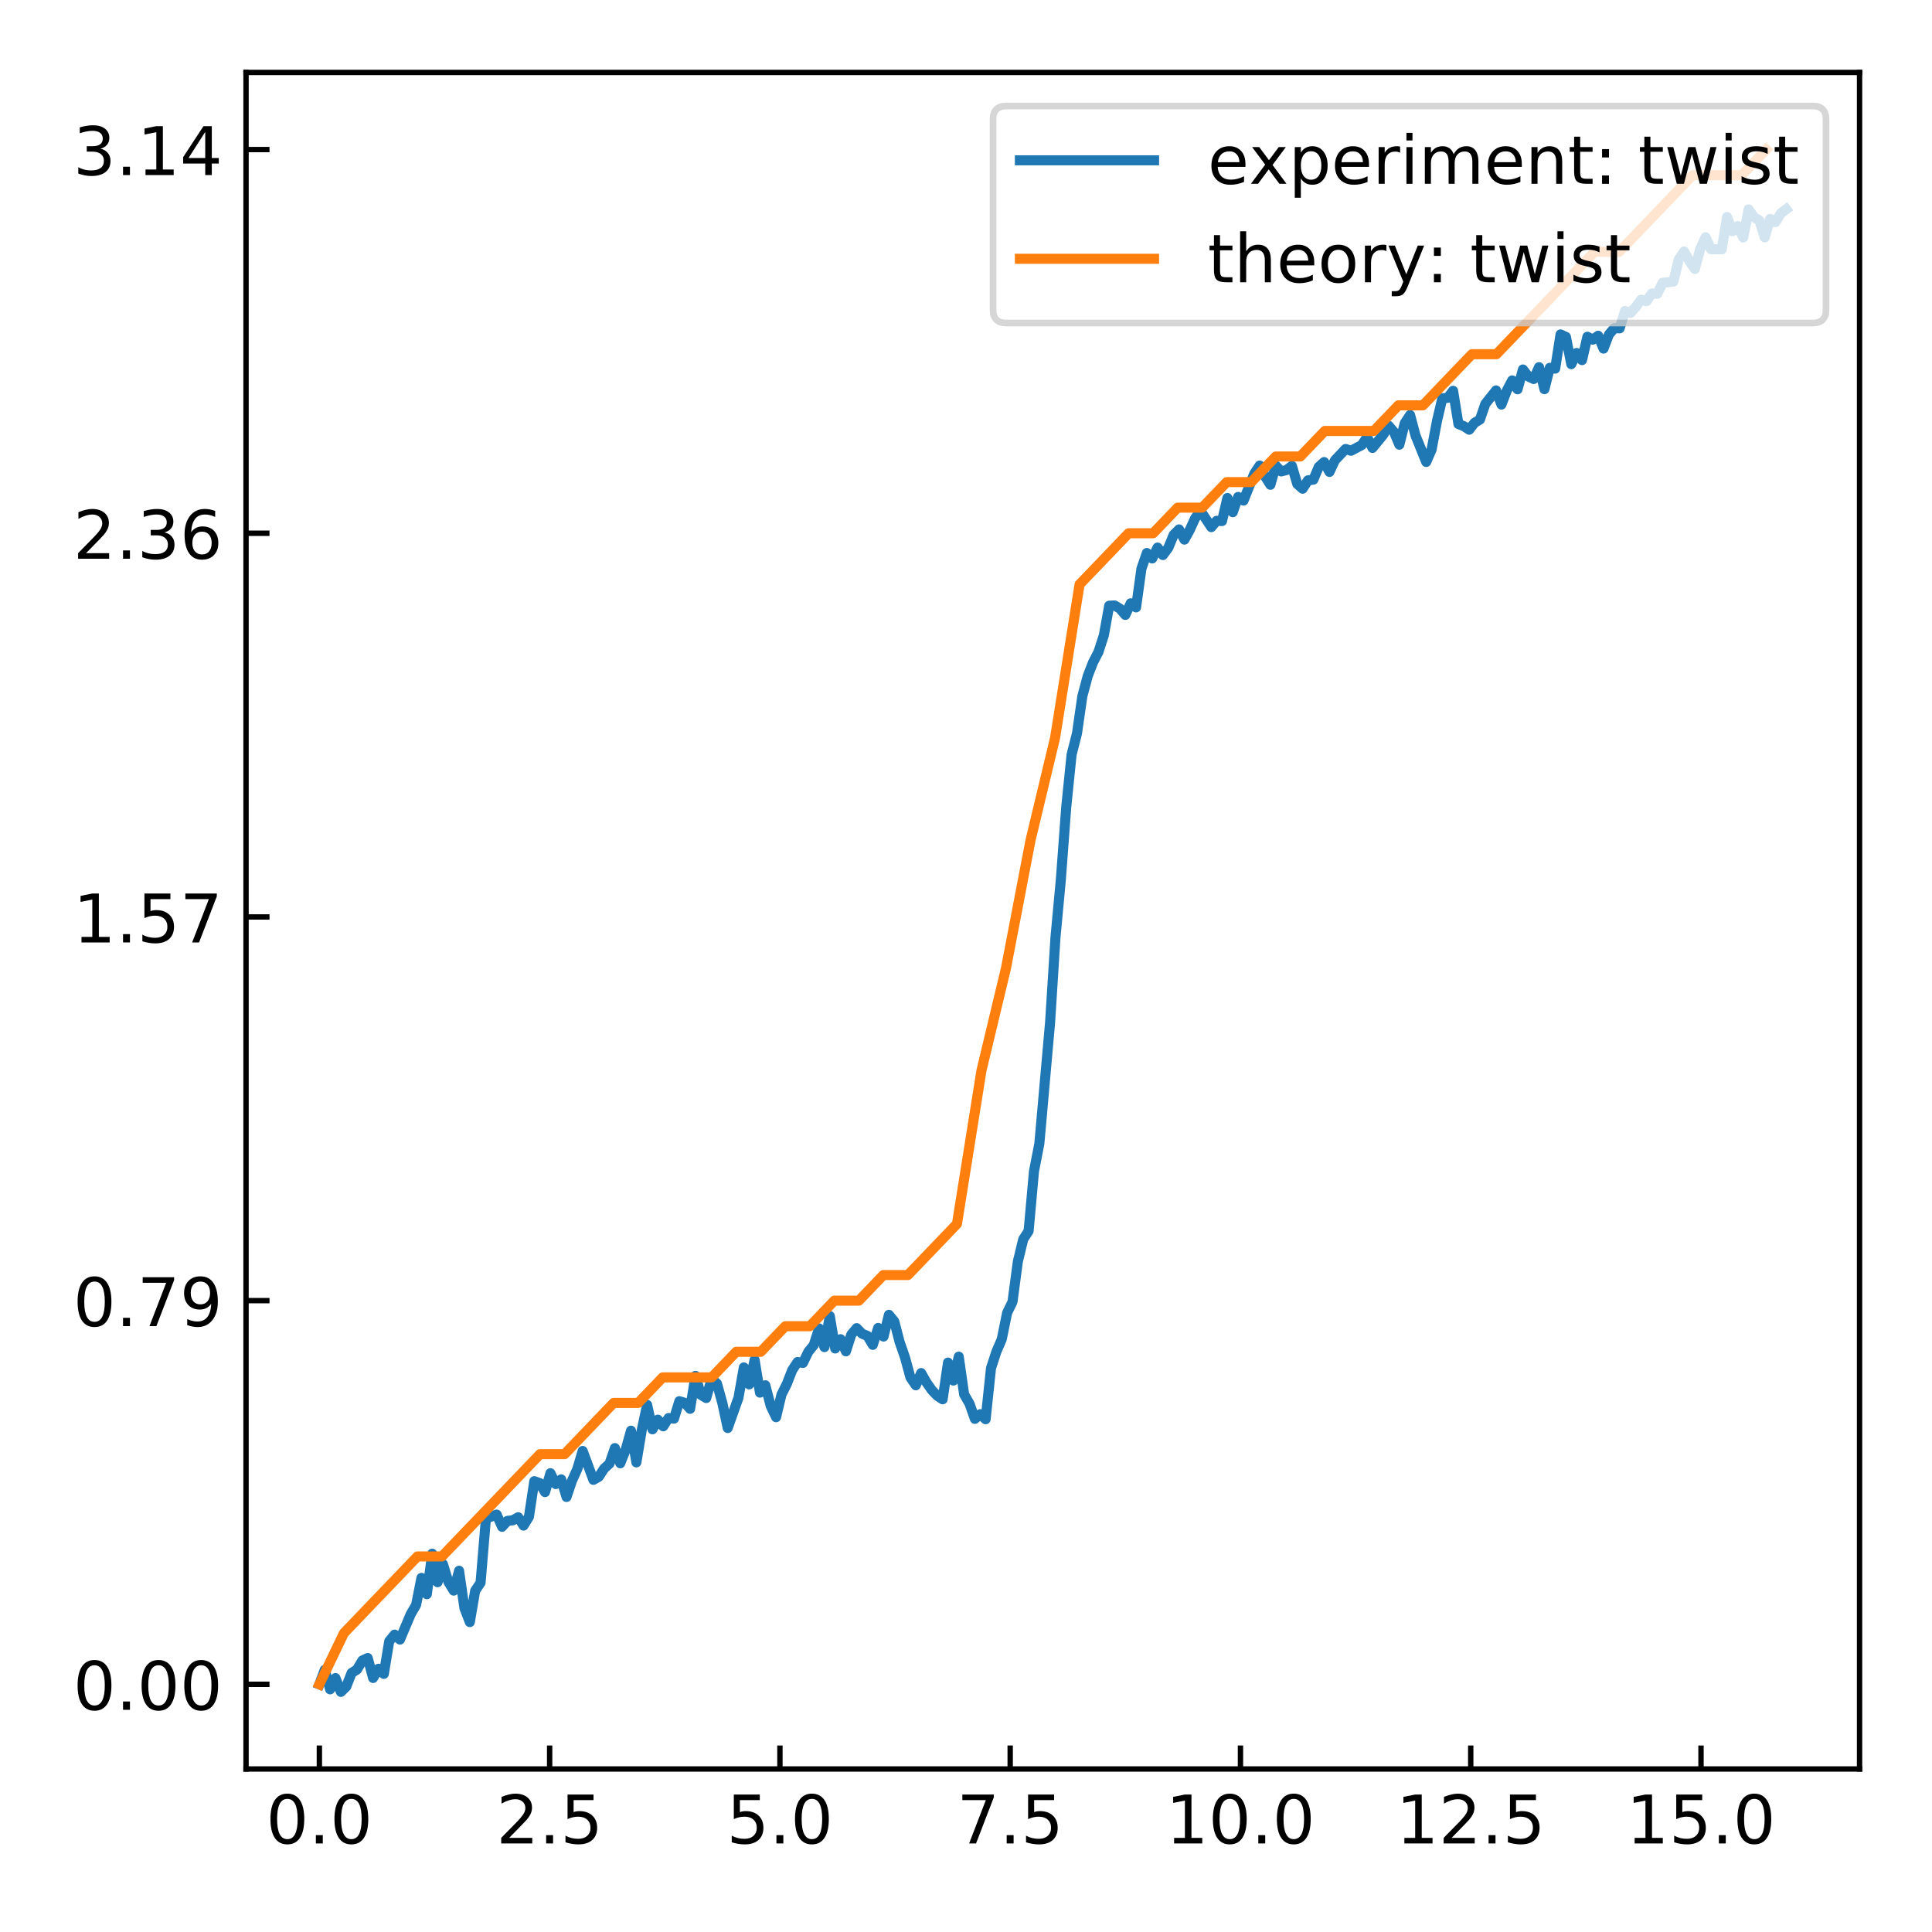
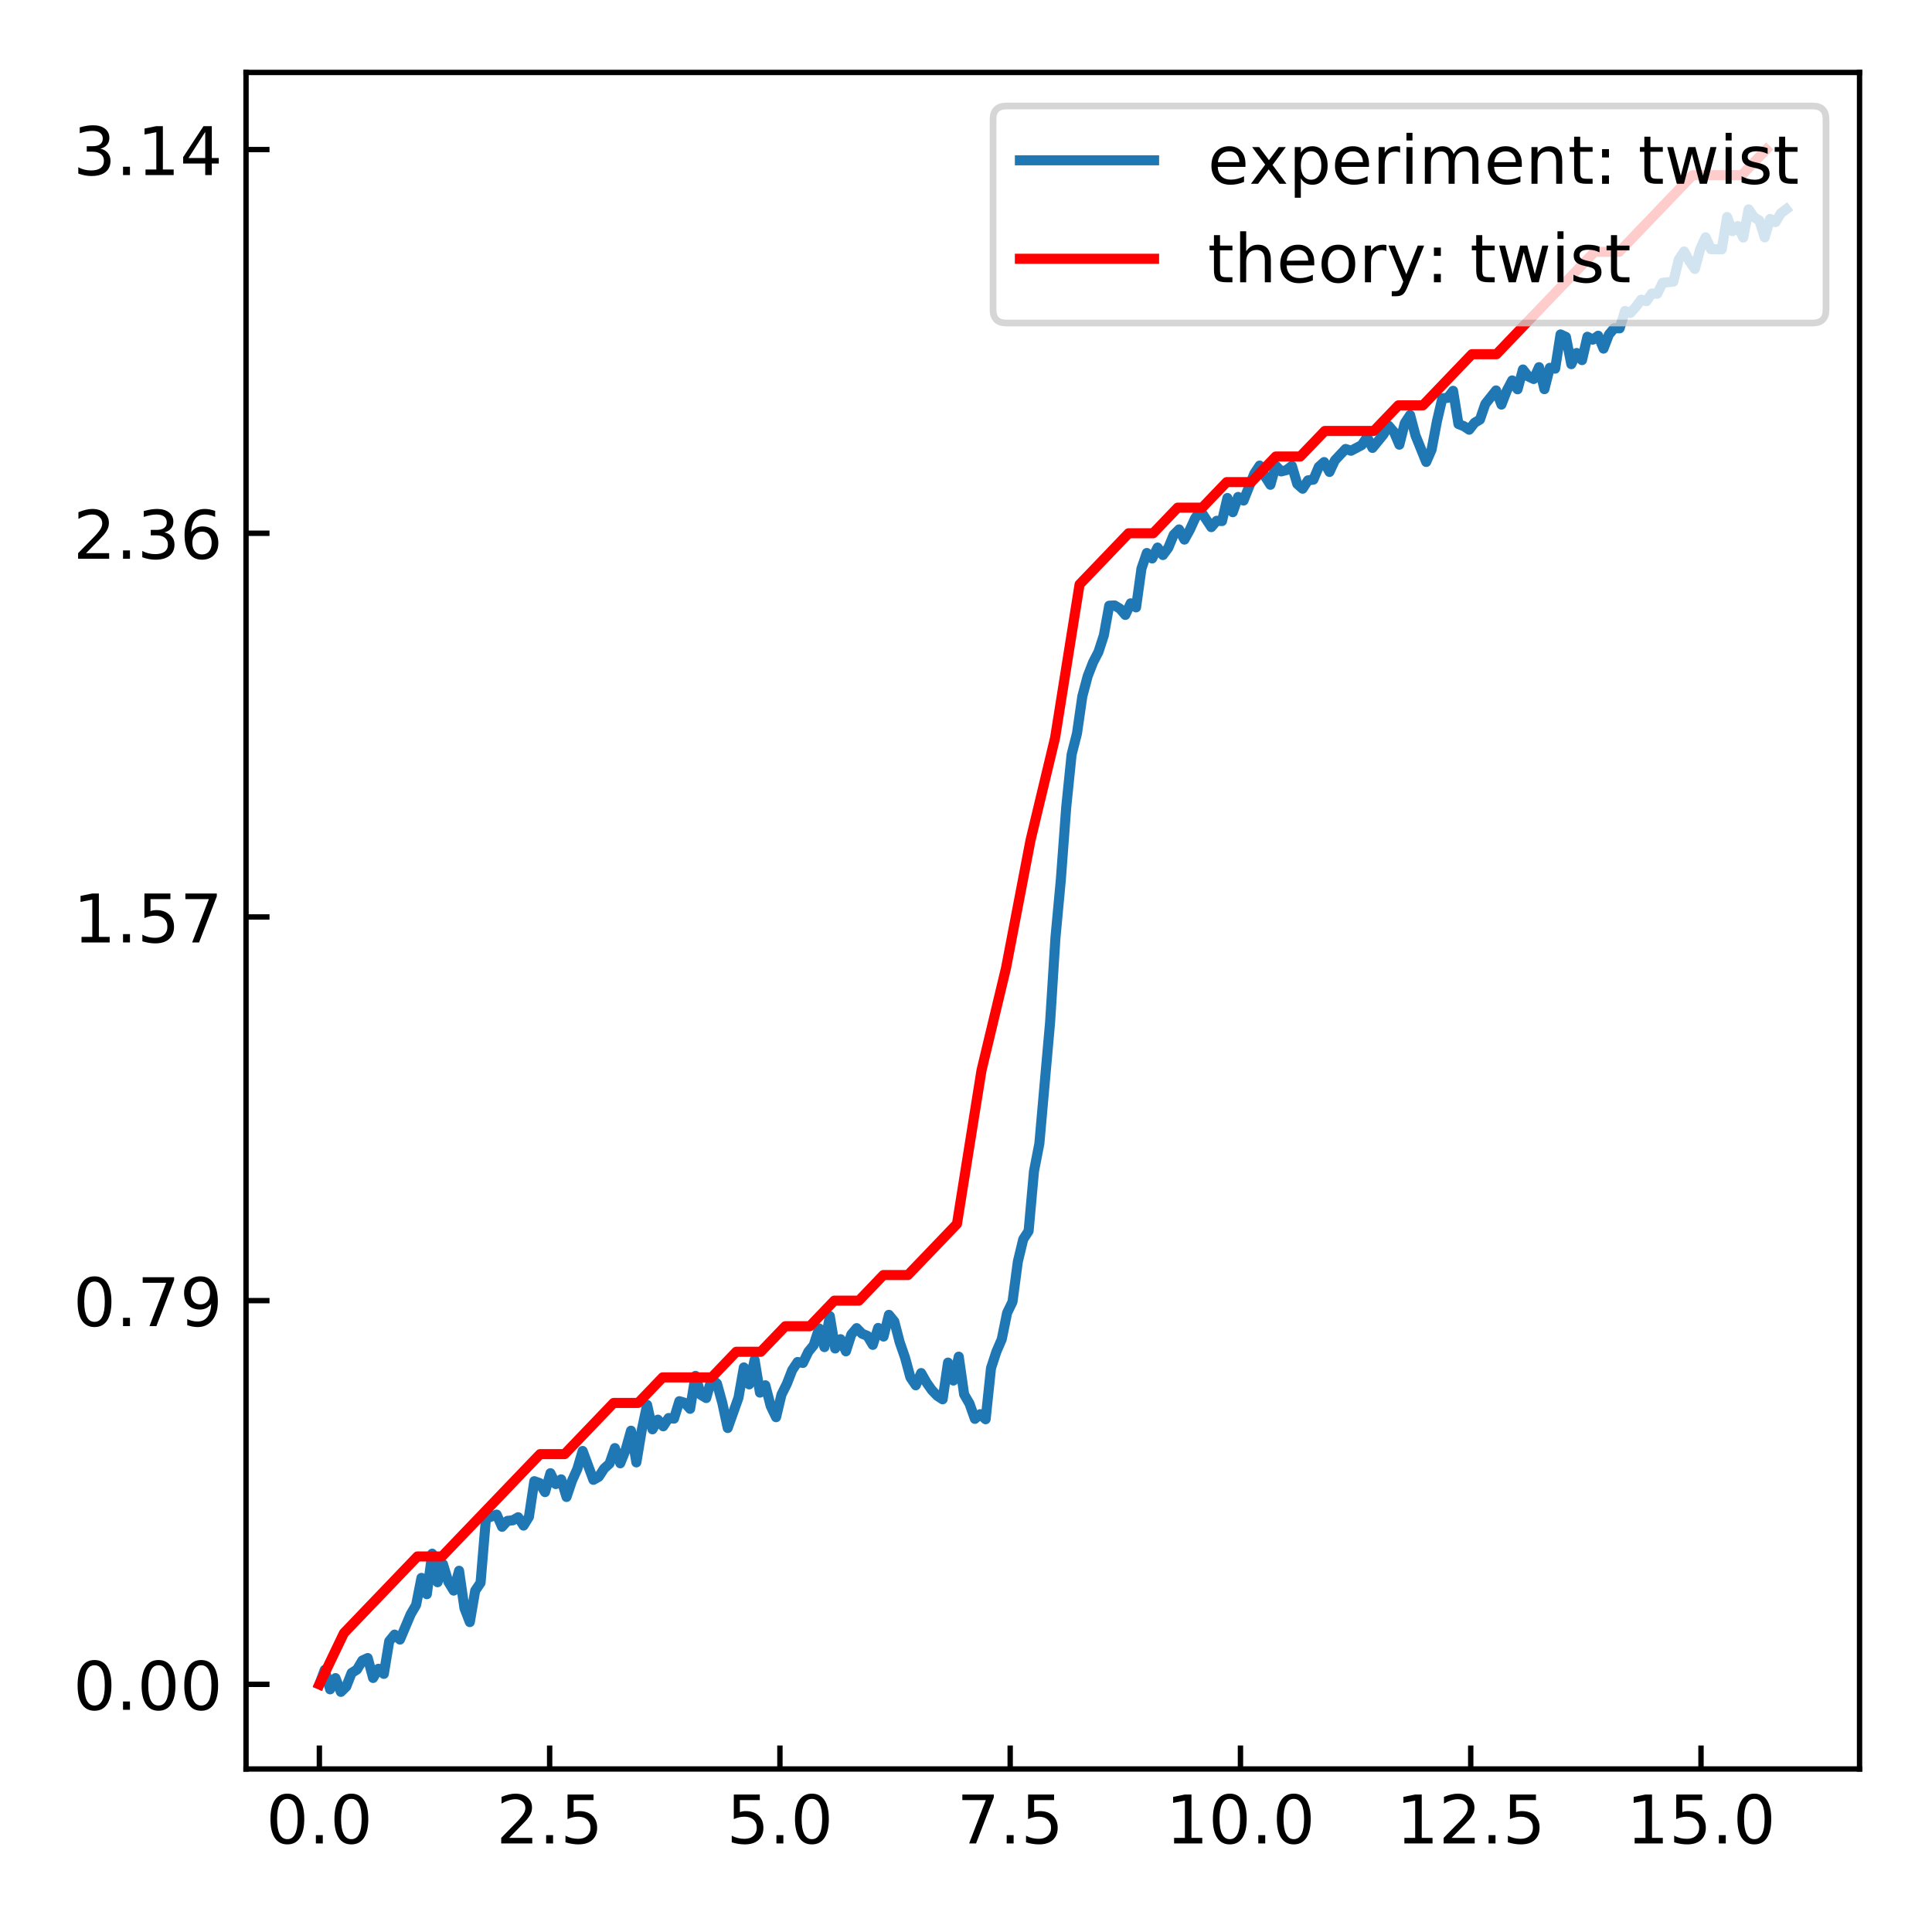
<svg xmlns="http://www.w3.org/2000/svg" xmlns:xlink="http://www.w3.org/1999/xlink" height="288pt" version="1.1" viewBox="0 0 288 288" width="288pt">
  <defs>
    <style type="text/css">
*{stroke-linecap:butt;stroke-linejoin:round;}
  </style>
  </defs>
  <g id="figure_1">
    <g id="patch_1">
      <path d="M 0 288  L 288 288  L 288 0  L 0 0  z " style="fill:#ffffff;" />
    </g>
    <g id="axes_1">
      <g id="patch_2">
        <path d="M 36.675 263.7  L 277.2 263.7  L 277.2 10.8  L 36.675 10.8  z " style="fill:#ffffff;" />
      </g>
      <g id="matplotlib.axis_1">
        <g id="xtick_1">
          <g id="line2d_1">
            <defs>
-               <path d="M 0 0  L 0 -3.5  " id="mb357605f81" style="stroke:#000000;stroke-width:0.8;" />
-             </defs>
-             <g>
-               <use style="stroke:#000000;stroke-width:0.8;" x="47.608" xlink:href="#mb357605f81" y="263.7" />
+               <path d="M 0 0  L 0 -3.5  " id="m3ab5a565a7" style="stroke:#000000;stroke-width:0.8;" />
+             </defs>
+             <g>
+               <use style="stroke:#000000;stroke-width:0.8;" x="47.608" xlink:href="#m3ab5a565a7" y="263.7" />
            </g>
          </g>
          <g id="text_1">
            <defs>
              <path d="M 31.781 66.406  Q 24.172 66.406 20.328 58.906  Q 16.5 51.422 16.5 36.375  Q 16.5 21.391 20.328 13.891  Q 24.172 6.391 31.781 6.391  Q 39.453 6.391 43.281 13.891  Q 47.125 21.391 47.125 36.375  Q 47.125 51.422 43.281 58.906  Q 39.453 66.406 31.781 66.406  z M 31.781 74.219  Q 44.047 74.219 50.516 64.516  Q 56.984 54.828 56.984 36.375  Q 56.984 17.969 50.516 8.266  Q 44.047 -1.422 31.781 -1.422  Q 19.531 -1.422 13.062 8.266  Q 6.594 17.969 6.594 36.375  Q 6.594 54.828 13.062 64.516  Q 19.531 74.219 31.781 74.219  z " id="DejaVuSans-48" />
              <path d="M 10.688 12.406  L 21 12.406  L 21 0  L 10.688 0  z " id="DejaVuSans-46" />
            </defs>
            <g transform="translate(39.65639 274.7984)scale(0.1 -0.1)">
              <use xlink:href="#DejaVuSans-48" />
              <use x="63.623" xlink:href="#DejaVuSans-46" />
              <use x="95.41" xlink:href="#DejaVuSans-48" />
            </g>
          </g>
        </g>
        <g id="xtick_2">
          <g id="line2d_2">
            <g>
-               <use style="stroke:#000000;stroke-width:0.8;" x="81.934" xlink:href="#mb357605f81" y="263.7" />
+               <use style="stroke:#000000;stroke-width:0.8;" x="81.934" xlink:href="#m3ab5a565a7" y="263.7" />
            </g>
          </g>
          <g id="text_2">
            <defs>
              <path d="M 19.188 8.297  L 53.609 8.297  L 53.609 0  L 7.328 0  L 7.328 8.297  Q 12.938 14.109 22.625 23.891  Q 32.328 33.688 34.812 36.531  Q 39.547 41.844 41.422 45.531  Q 43.312 49.219 43.312 52.781  Q 43.312 58.594 39.234 62.25  Q 35.156 65.922 28.609 65.922  Q 23.969 65.922 18.812 64.312  Q 13.672 62.703 7.812 59.422  L 7.812 69.391  Q 13.766 71.781 18.938 73  Q 24.125 74.219 28.422 74.219  Q 39.75 74.219 46.484 68.547  Q 53.219 62.891 53.219 53.422  Q 53.219 48.922 51.531 44.891  Q 49.859 40.875 45.406 35.406  Q 44.188 33.984 37.641 27.219  Q 31.109 20.453 19.188 8.297  z " id="DejaVuSans-50" />
              <path d="M 10.797 72.906  L 49.516 72.906  L 49.516 64.594  L 19.828 64.594  L 19.828 46.734  Q 21.969 47.469 24.109 47.828  Q 26.266 48.188 28.422 48.188  Q 40.625 48.188 47.75 41.5  Q 54.891 34.812 54.891 23.391  Q 54.891 11.625 47.562 5.094  Q 40.234 -1.422 26.906 -1.422  Q 22.312 -1.422 17.547 -0.641  Q 12.797 0.141 7.719 1.703  L 7.719 11.625  Q 12.109 9.234 16.797 8.062  Q 21.484 6.891 26.703 6.891  Q 35.156 6.891 40.078 11.328  Q 45.016 15.766 45.016 23.391  Q 45.016 31 40.078 35.438  Q 35.156 39.891 26.703 39.891  Q 22.75 39.891 18.812 39.016  Q 14.891 38.141 10.797 36.281  z " id="DejaVuSans-53" />
            </defs>
            <g transform="translate(73.98278 274.7984)scale(0.1 -0.1)">
              <use xlink:href="#DejaVuSans-50" />
              <use x="63.623" xlink:href="#DejaVuSans-46" />
              <use x="95.41" xlink:href="#DejaVuSans-53" />
            </g>
          </g>
        </g>
        <g id="xtick_3">
          <g id="line2d_3">
            <g>
-               <use style="stroke:#000000;stroke-width:0.8;" x="116.261" xlink:href="#mb357605f81" y="263.7" />
+               <use style="stroke:#000000;stroke-width:0.8;" x="116.261" xlink:href="#m3ab5a565a7" y="263.7" />
            </g>
          </g>
          <g id="text_3">
            <g transform="translate(108.3092 274.7984)scale(0.1 -0.1)">
              <use xlink:href="#DejaVuSans-53" />
              <use x="63.623" xlink:href="#DejaVuSans-46" />
              <use x="95.41" xlink:href="#DejaVuSans-48" />
            </g>
          </g>
        </g>
        <g id="xtick_4">
          <g id="line2d_4">
            <g>
-               <use style="stroke:#000000;stroke-width:0.8;" x="150.587" xlink:href="#mb357605f81" y="263.7" />
+               <use style="stroke:#000000;stroke-width:0.8;" x="150.587" xlink:href="#m3ab5a565a7" y="263.7" />
            </g>
          </g>
          <g id="text_4">
            <defs>
              <path d="M 8.203 72.906  L 55.078 72.906  L 55.078 68.703  L 28.609 0  L 18.312 0  L 43.219 64.594  L 8.203 64.594  z " id="DejaVuSans-55" />
            </defs>
            <g transform="translate(142.6356 274.7984)scale(0.1 -0.1)">
              <use xlink:href="#DejaVuSans-55" />
              <use x="63.623" xlink:href="#DejaVuSans-46" />
              <use x="95.41" xlink:href="#DejaVuSans-53" />
            </g>
          </g>
        </g>
        <g id="xtick_5">
          <g id="line2d_5">
            <g>
-               <use style="stroke:#000000;stroke-width:0.8;" x="184.914" xlink:href="#mb357605f81" y="263.7" />
+               <use style="stroke:#000000;stroke-width:0.8;" x="184.914" xlink:href="#m3ab5a565a7" y="263.7" />
            </g>
          </g>
          <g id="text_5">
            <defs>
              <path d="M 12.406 8.297  L 28.516 8.297  L 28.516 63.922  L 10.984 60.406  L 10.984 69.391  L 28.422 72.906  L 38.281 72.906  L 38.281 8.297  L 54.391 8.297  L 54.391 0  L 12.406 0  z " id="DejaVuSans-49" />
            </defs>
            <g transform="translate(173.7807 274.7984)scale(0.1 -0.1)">
              <use xlink:href="#DejaVuSans-49" />
              <use x="63.623" xlink:href="#DejaVuSans-48" />
              <use x="127.246" xlink:href="#DejaVuSans-46" />
              <use x="159.033" xlink:href="#DejaVuSans-48" />
            </g>
          </g>
        </g>
        <g id="xtick_6">
          <g id="line2d_6">
            <g>
-               <use style="stroke:#000000;stroke-width:0.8;" x="219.24" xlink:href="#mb357605f81" y="263.7" />
+               <use style="stroke:#000000;stroke-width:0.8;" x="219.24" xlink:href="#m3ab5a565a7" y="263.7" />
            </g>
          </g>
          <g id="text_6">
            <g transform="translate(208.1071 274.7984)scale(0.1 -0.1)">
              <use xlink:href="#DejaVuSans-49" />
              <use x="63.623" xlink:href="#DejaVuSans-50" />
              <use x="127.246" xlink:href="#DejaVuSans-46" />
              <use x="159.033" xlink:href="#DejaVuSans-53" />
            </g>
          </g>
        </g>
        <g id="xtick_7">
          <g id="line2d_7">
            <g>
-               <use style="stroke:#000000;stroke-width:0.8;" x="253.566" xlink:href="#mb357605f81" y="263.7" />
+               <use style="stroke:#000000;stroke-width:0.8;" x="253.566" xlink:href="#m3ab5a565a7" y="263.7" />
            </g>
          </g>
          <g id="text_7">
            <g transform="translate(242.4335 274.7984)scale(0.1 -0.1)">
              <use xlink:href="#DejaVuSans-49" />
              <use x="63.623" xlink:href="#DejaVuSans-53" />
              <use x="127.246" xlink:href="#DejaVuSans-46" />
              <use x="159.033" xlink:href="#DejaVuSans-48" />
            </g>
          </g>
        </g>
      </g>
      <g id="matplotlib.axis_2">
        <g id="ytick_1">
          <g id="line2d_8">
            <defs>
-               <path d="M 0 0  L 3.5 0  " id="mab18be4733" style="stroke:#000000;stroke-width:0.8;" />
-             </defs>
-             <g>
-               <use style="stroke:#000000;stroke-width:0.8;" x="36.675" xlink:href="#mab18be4733" y="251.079" />
+               <path d="M 0 0  L 3.5 0  " id="mabaeb2de30" style="stroke:#000000;stroke-width:0.8;" />
+             </defs>
+             <g>
+               <use style="stroke:#000000;stroke-width:0.8;" x="36.675" xlink:href="#mabaeb2de30" y="251.079" />
            </g>
          </g>
          <g id="text_8">
            <g transform="translate(10.90938 254.8783)scale(0.1 -0.1)">
              <use xlink:href="#DejaVuSans-48" />
              <use x="63.623" xlink:href="#DejaVuSans-46" />
              <use x="95.41" xlink:href="#DejaVuSans-48" />
              <use x="159.033" xlink:href="#DejaVuSans-48" />
            </g>
          </g>
        </g>
        <g id="ytick_2">
          <g id="line2d_9">
            <g>
-               <use style="stroke:#000000;stroke-width:0.8;" x="36.675" xlink:href="#mab18be4733" y="193.883" />
+               <use style="stroke:#000000;stroke-width:0.8;" x="36.675" xlink:href="#mabaeb2de30" y="193.883" />
            </g>
          </g>
          <g id="text_9">
            <defs>
              <path d="M 10.984 1.516  L 10.984 10.5  Q 14.703 8.734 18.5 7.812  Q 22.312 6.891 25.984 6.891  Q 35.75 6.891 40.891 13.453  Q 46.047 20.016 46.781 33.406  Q 43.953 29.203 39.594 26.953  Q 35.25 24.703 29.984 24.703  Q 19.047 24.703 12.672 31.312  Q 6.297 37.938 6.297 49.422  Q 6.297 60.641 12.938 67.422  Q 19.578 74.219 30.609 74.219  Q 43.266 74.219 49.922 64.516  Q 56.594 54.828 56.594 36.375  Q 56.594 19.141 48.406 8.859  Q 40.234 -1.422 26.422 -1.422  Q 22.703 -1.422 18.891 -0.688  Q 15.094 0.047 10.984 1.516  z M 30.609 32.422  Q 37.25 32.422 41.125 36.953  Q 45.016 41.5 45.016 49.422  Q 45.016 57.281 41.125 61.844  Q 37.25 66.406 30.609 66.406  Q 23.969 66.406 20.094 61.844  Q 16.219 57.281 16.219 49.422  Q 16.219 41.5 20.094 36.953  Q 23.969 32.422 30.609 32.422  z " id="DejaVuSans-57" />
            </defs>
            <g transform="translate(10.90938 197.6825)scale(0.1 -0.1)">
              <use xlink:href="#DejaVuSans-48" />
              <use x="63.623" xlink:href="#DejaVuSans-46" />
              <use x="95.41" xlink:href="#DejaVuSans-55" />
              <use x="159.033" xlink:href="#DejaVuSans-57" />
            </g>
          </g>
        </g>
        <g id="ytick_3">
          <g id="line2d_10">
            <g>
-               <use style="stroke:#000000;stroke-width:0.8;" x="36.675" xlink:href="#mab18be4733" y="136.688" />
+               <use style="stroke:#000000;stroke-width:0.8;" x="36.675" xlink:href="#mabaeb2de30" y="136.688" />
            </g>
          </g>
          <g id="text_10">
            <g transform="translate(10.90938 140.4868)scale(0.1 -0.1)">
              <use xlink:href="#DejaVuSans-49" />
              <use x="63.623" xlink:href="#DejaVuSans-46" />
              <use x="95.41" xlink:href="#DejaVuSans-53" />
              <use x="159.033" xlink:href="#DejaVuSans-55" />
            </g>
          </g>
        </g>
        <g id="ytick_4">
          <g id="line2d_11">
            <g>
-               <use style="stroke:#000000;stroke-width:0.8;" x="36.675" xlink:href="#mab18be4733" y="79.492" />
+               <use style="stroke:#000000;stroke-width:0.8;" x="36.675" xlink:href="#mabaeb2de30" y="79.492" />
            </g>
          </g>
          <g id="text_11">
            <defs>
              <path d="M 40.578 39.312  Q 47.656 37.797 51.625 33  Q 55.609 28.219 55.609 21.188  Q 55.609 10.406 48.188 4.484  Q 40.766 -1.422 27.094 -1.422  Q 22.516 -1.422 17.656 -0.516  Q 12.797 0.391 7.625 2.203  L 7.625 11.719  Q 11.719 9.328 16.594 8.109  Q 21.484 6.891 26.812 6.891  Q 36.078 6.891 40.938 10.547  Q 45.797 14.203 45.797 21.188  Q 45.797 27.641 41.281 31.266  Q 36.766 34.906 28.719 34.906  L 20.219 34.906  L 20.219 43.016  L 29.109 43.016  Q 36.375 43.016 40.234 45.922  Q 44.094 48.828 44.094 54.297  Q 44.094 59.906 40.109 62.906  Q 36.141 65.922 28.719 65.922  Q 24.656 65.922 20.016 65.031  Q 15.375 64.156 9.812 62.312  L 9.812 71.094  Q 15.438 72.656 20.344 73.438  Q 25.25 74.219 29.594 74.219  Q 40.828 74.219 47.359 69.109  Q 53.906 64.016 53.906 55.328  Q 53.906 49.266 50.438 45.094  Q 46.969 40.922 40.578 39.312  z " id="DejaVuSans-51" />
              <path d="M 33.016 40.375  Q 26.375 40.375 22.484 35.828  Q 18.609 31.297 18.609 23.391  Q 18.609 15.531 22.484 10.953  Q 26.375 6.391 33.016 6.391  Q 39.656 6.391 43.531 10.953  Q 47.406 15.531 47.406 23.391  Q 47.406 31.297 43.531 35.828  Q 39.656 40.375 33.016 40.375  z M 52.594 71.297  L 52.594 62.312  Q 48.875 64.062 45.094 64.984  Q 41.312 65.922 37.594 65.922  Q 27.828 65.922 22.672 59.328  Q 17.531 52.734 16.797 39.406  Q 19.672 43.656 24.016 45.922  Q 28.375 48.188 33.594 48.188  Q 44.578 48.188 50.953 41.516  Q 57.328 34.859 57.328 23.391  Q 57.328 12.156 50.688 5.359  Q 44.047 -1.422 33.016 -1.422  Q 20.359 -1.422 13.672 8.266  Q 6.984 17.969 6.984 36.375  Q 6.984 53.656 15.188 63.938  Q 23.391 74.219 37.203 74.219  Q 40.922 74.219 44.703 73.484  Q 48.484 72.75 52.594 71.297  z " id="DejaVuSans-54" />
            </defs>
            <g transform="translate(10.90938 83.29099)scale(0.1 -0.1)">
              <use xlink:href="#DejaVuSans-50" />
              <use x="63.623" xlink:href="#DejaVuSans-46" />
              <use x="95.41" xlink:href="#DejaVuSans-51" />
              <use x="159.033" xlink:href="#DejaVuSans-54" />
            </g>
          </g>
        </g>
        <g id="ytick_5">
          <g id="line2d_12">
            <g>
-               <use style="stroke:#000000;stroke-width:0.8;" x="36.675" xlink:href="#mab18be4733" y="22.296" />
+               <use style="stroke:#000000;stroke-width:0.8;" x="36.675" xlink:href="#mabaeb2de30" y="22.296" />
            </g>
          </g>
          <g id="text_12">
            <defs>
              <path d="M 37.797 64.312  L 12.891 25.391  L 37.797 25.391  z M 35.203 72.906  L 47.609 72.906  L 47.609 25.391  L 58.016 25.391  L 58.016 17.188  L 47.609 17.188  L 47.609 0  L 37.797 0  L 37.797 17.188  L 4.891 17.188  L 4.891 26.703  z " id="DejaVuSans-52" />
            </defs>
            <g transform="translate(10.90938 26.09521)scale(0.1 -0.1)">
              <use xlink:href="#DejaVuSans-51" />
              <use x="63.623" xlink:href="#DejaVuSans-46" />
              <use x="95.41" xlink:href="#DejaVuSans-49" />
              <use x="159.033" xlink:href="#DejaVuSans-52" />
            </g>
          </g>
        </g>
      </g>
      <g id="line2d_13">
-         <path clip-path="url(#pc0ad3017c8)" d="M 47.608 251.079  L 48.409 248.928  L 49.21 251.827  L 50.011 250.151  L 50.812 252.205  L 51.613 251.427  L 52.414 249.386  L 53.215 248.877  L 54.016 247.529  L 54.816 247.161  L 55.617 250.132  L 56.418 248.758  L 57.219 249.522  L 58.02 244.653  L 58.821 243.667  L 59.622 244.409  L 61.224 240.625  L 62.025 239.256  L 62.826 235.214  L 63.627 237.643  L 64.428 231.605  L 65.229 235.859  L 66.03 233.159  L 66.831 235.798  L 67.632 237.109  L 68.433 234.149  L 69.234 239.726  L 70.035 241.804  L 70.835 237.122  L 71.636 235.94  L 72.437 226.367  L 74.039 225.778  L 74.84 227.598  L 75.641 226.714  L 76.442 226.63  L 77.243 226.171  L 78.044 227.415  L 78.845 226.121  L 79.646 220.798  L 80.447 221.081  L 81.248 222.427  L 82.049 219.607  L 82.85 221.229  L 83.651 220.524  L 84.452 223.151  L 85.253 220.765  L 86.054 218.992  L 86.854 216.291  L 88.456 220.598  L 89.257 220.141  L 90.058 218.911  L 90.859 218.184  L 91.66 215.862  L 92.461 218.133  L 93.262 216.126  L 94.063 213.27  L 94.864 217.997  L 95.665 213.173  L 96.466 209.423  L 97.267 213.066  L 98.068 211.625  L 98.869 212.616  L 99.67 211.382  L 100.471 211.474  L 101.272 208.872  L 102.072 209.115  L 102.873 210.011  L 103.674 205.1  L 104.475 207.918  L 105.276 208.405  L 106.077 205.562  L 106.878 206.25  L 107.679 209.155  L 108.48 212.874  L 110.082 208.356  L 110.883 203.838  L 111.684 206.368  L 112.485 202.723  L 113.286 207.597  L 114.087 206.501  L 114.888 209.59  L 115.689 211.259  L 116.49 207.902  L 117.291 206.295  L 118.091 204.246  L 118.892 203.034  L 119.693 203.172  L 120.494 201.508  L 121.295 200.525  L 122.096 198.022  L 122.897 200.813  L 123.698 196.184  L 124.499 201.014  L 125.3 199.63  L 126.101 201.442  L 126.902 198.937  L 127.703 197.983  L 128.504 198.809  L 129.305 199.141  L 130.106 200.478  L 130.907 197.951  L 131.708 199.238  L 132.509 195.998  L 133.31 196.981  L 134.11 200.061  L 134.911 202.369  L 135.712 205.318  L 136.513 206.503  L 137.314 204.679  L 138.115 206.095  L 138.916 207.23  L 139.717 208.068  L 140.518 208.591  L 141.319 203.119  L 142.12 205.798  L 142.921 202.232  L 143.722 207.864  L 144.523 209.241  L 145.324 211.507  L 146.125 210.811  L 146.926 211.563  L 147.727 203.952  L 148.528 201.504  L 149.328 199.644  L 150.129 195.708  L 150.93 194.061  L 151.731 188.054  L 152.532 184.733  L 153.333 183.505  L 154.134 174.601  L 154.935 170.477  L 156.537 152.397  L 157.338 139.74  L 158.139 131.127  L 158.94 120.34  L 159.741 112.493  L 160.542 109.346  L 161.343 103.792  L 162.144 100.783  L 162.945 98.723  L 163.746 97.182  L 164.547 94.705  L 165.347 90.292  L 166.148 90.251  L 166.949 90.733  L 167.75 91.668  L 168.551 89.935  L 169.352 90.542  L 170.153 84.773  L 170.954 82.434  L 171.755 83.248  L 172.556 81.622  L 173.357 82.741  L 174.158 81.656  L 174.959 79.724  L 175.76 78.919  L 176.561 80.436  L 177.362 78.987  L 178.163 77.231  L 178.964 76.156  L 180.565 78.579  L 181.366 77.635  L 182.167 77.672  L 182.968 74.234  L 183.769 76.352  L 184.57 74.076  L 185.371 74.619  L 186.973 70.61  L 187.774 69.403  L 188.575 71.006  L 189.376 72.266  L 190.177 69.421  L 190.978 70.273  L 191.779 70.072  L 192.58 69.451  L 193.381 72.145  L 194.182 72.851  L 194.983 71.601  L 195.784 71.501  L 196.584 69.598  L 197.385 68.879  L 198.186 70.351  L 198.987 68.625  L 200.589 66.926  L 201.39 67.194  L 202.992 66.347  L 203.793 65.158  L 204.594 66.771  L 206.196 64.808  L 206.997 63.464  L 207.798 64.399  L 208.599 66.29  L 209.4 63.092  L 210.201 61.87  L 211.002 64.905  L 212.603 68.864  L 213.404 67.035  L 214.205 62.778  L 215.006 59.373  L 215.807 59.309  L 216.608 58.257  L 217.409 63.213  L 218.21 63.526  L 219.011 64.057  L 219.812 63.021  L 220.613 62.545  L 221.414 60.212  L 223.016 58.198  L 223.817 60.311  L 224.618 58.226  L 225.419 56.709  L 226.22 58.031  L 227.021 55.08  L 227.821 56.112  L 228.622 56.497  L 229.423 54.73  L 230.224 58.012  L 231.025 54.829  L 231.826 54.954  L 232.627 49.853  L 233.428 50.222  L 234.229 54.285  L 235.03 52.619  L 235.831 53.682  L 236.632 50.199  L 237.433 50.632  L 238.234 50.048  L 239.035 51.966  L 239.836 49.871  L 240.637 48.916  L 241.438 48.944  L 242.239 46.356  L 243.04 46.644  L 243.84 45.766  L 244.641 44.679  L 245.442 44.895  L 246.243 43.745  L 247.044 43.79  L 247.845 42.154  L 249.447 41.981  L 250.248 38.687  L 251.049 37.488  L 251.85 38.938  L 252.651 40.098  L 253.452 37.109  L 254.253 35.375  L 255.054 37.146  L 256.656 37.17  L 257.457 32.348  L 258.258 34.46  L 259.059 33.704  L 259.859 35.413  L 260.66 31.212  L 261.461 32.37  L 262.262 32.863  L 263.063 35.39  L 263.864 32.634  L 264.665 33.114  L 265.466 31.801  L 266.267 31.197  L 266.267 31.197  " style="fill:none;stroke:#1f77b4;stroke-linecap:square;stroke-width:1.5;" />
+         <path clip-path="url(#pbb5a6d16c1)" d="M 47.608 251.079  L 48.409 248.928  L 49.21 251.827  L 50.011 250.151  L 50.812 252.205  L 51.613 251.427  L 52.414 249.386  L 53.215 248.877  L 54.016 247.529  L 54.816 247.161  L 55.617 250.132  L 56.418 248.758  L 57.219 249.522  L 58.02 244.653  L 58.821 243.667  L 59.622 244.409  L 61.224 240.625  L 62.025 239.256  L 62.826 235.214  L 63.627 237.643  L 64.428 231.605  L 65.229 235.859  L 66.03 233.159  L 66.831 235.798  L 67.632 237.109  L 68.433 234.149  L 69.234 239.726  L 70.035 241.804  L 70.835 237.122  L 71.636 235.94  L 72.437 226.367  L 74.039 225.778  L 74.84 227.598  L 75.641 226.714  L 76.442 226.63  L 77.243 226.171  L 78.044 227.415  L 78.845 226.121  L 79.646 220.798  L 80.447 221.081  L 81.248 222.427  L 82.049 219.607  L 82.85 221.229  L 83.651 220.524  L 84.452 223.151  L 85.253 220.765  L 86.054 218.992  L 86.854 216.291  L 88.456 220.598  L 89.257 220.141  L 90.058 218.911  L 90.859 218.184  L 91.66 215.862  L 92.461 218.133  L 93.262 216.126  L 94.063 213.27  L 94.864 217.997  L 95.665 213.173  L 96.466 209.423  L 97.267 213.066  L 98.068 211.625  L 98.869 212.616  L 99.67 211.382  L 100.471 211.474  L 101.272 208.872  L 102.072 209.115  L 102.873 210.011  L 103.674 205.1  L 104.475 207.918  L 105.276 208.405  L 106.077 205.562  L 106.878 206.25  L 107.679 209.155  L 108.48 212.874  L 110.082 208.356  L 110.883 203.838  L 111.684 206.368  L 112.485 202.723  L 113.286 207.597  L 114.087 206.501  L 114.888 209.59  L 115.689 211.259  L 116.49 207.902  L 117.291 206.295  L 118.091 204.246  L 118.892 203.034  L 119.693 203.172  L 120.494 201.508  L 121.295 200.525  L 122.096 198.022  L 122.897 200.813  L 123.698 196.184  L 124.499 201.014  L 125.3 199.63  L 126.101 201.442  L 126.902 198.937  L 127.703 197.983  L 128.504 198.809  L 129.305 199.141  L 130.106 200.478  L 130.907 197.951  L 131.708 199.238  L 132.509 195.998  L 133.31 196.981  L 134.11 200.061  L 134.911 202.369  L 135.712 205.318  L 136.513 206.503  L 137.314 204.679  L 138.115 206.095  L 138.916 207.23  L 139.717 208.068  L 140.518 208.591  L 141.319 203.119  L 142.12 205.798  L 142.921 202.232  L 143.722 207.864  L 144.523 209.241  L 145.324 211.507  L 146.125 210.811  L 146.926 211.563  L 147.727 203.952  L 148.528 201.504  L 149.328 199.644  L 150.129 195.708  L 150.93 194.061  L 151.731 188.054  L 152.532 184.733  L 153.333 183.505  L 154.134 174.601  L 154.935 170.477  L 156.537 152.397  L 157.338 139.74  L 158.139 131.127  L 158.94 120.34  L 159.741 112.493  L 160.542 109.346  L 161.343 103.792  L 162.144 100.783  L 162.945 98.723  L 163.746 97.182  L 164.547 94.705  L 165.347 90.292  L 166.148 90.251  L 166.949 90.733  L 167.75 91.668  L 168.551 89.935  L 169.352 90.542  L 170.153 84.773  L 170.954 82.434  L 171.755 83.248  L 172.556 81.622  L 173.357 82.741  L 174.158 81.656  L 174.959 79.724  L 175.76 78.919  L 176.561 80.436  L 177.362 78.987  L 178.163 77.231  L 178.964 76.156  L 180.565 78.579  L 181.366 77.635  L 182.167 77.672  L 182.968 74.234  L 183.769 76.352  L 184.57 74.076  L 185.371 74.619  L 186.973 70.61  L 187.774 69.403  L 188.575 71.006  L 189.376 72.266  L 190.177 69.421  L 190.978 70.273  L 191.779 70.072  L 192.58 69.451  L 193.381 72.145  L 194.182 72.851  L 194.983 71.601  L 195.784 71.501  L 196.584 69.598  L 197.385 68.879  L 198.186 70.351  L 198.987 68.625  L 200.589 66.926  L 201.39 67.194  L 202.992 66.347  L 203.793 65.158  L 204.594 66.771  L 206.196 64.808  L 206.997 63.464  L 207.798 64.399  L 208.599 66.29  L 209.4 63.092  L 210.201 61.87  L 211.002 64.905  L 212.603 68.864  L 213.404 67.035  L 214.205 62.778  L 215.006 59.373  L 215.807 59.309  L 216.608 58.257  L 217.409 63.213  L 218.21 63.526  L 219.011 64.057  L 219.812 63.021  L 220.613 62.545  L 221.414 60.212  L 223.016 58.198  L 223.817 60.311  L 224.618 58.226  L 225.419 56.709  L 226.22 58.031  L 227.021 55.08  L 227.821 56.112  L 228.622 56.497  L 229.423 54.73  L 230.224 58.012  L 231.025 54.829  L 231.826 54.954  L 232.627 49.853  L 233.428 50.222  L 234.229 54.285  L 235.03 52.619  L 235.831 53.682  L 236.632 50.199  L 237.433 50.632  L 238.234 50.048  L 239.035 51.966  L 239.836 49.871  L 240.637 48.916  L 241.438 48.944  L 242.239 46.356  L 243.04 46.644  L 243.84 45.766  L 244.641 44.679  L 245.442 44.895  L 246.243 43.745  L 247.044 43.79  L 247.845 42.154  L 249.447 41.981  L 250.248 38.687  L 251.049 37.488  L 251.85 38.938  L 252.651 40.098  L 253.452 37.109  L 254.253 35.375  L 255.054 37.146  L 256.656 37.17  L 257.457 32.348  L 258.258 34.46  L 259.059 33.704  L 259.859 35.413  L 260.66 31.212  L 261.461 32.37  L 262.262 32.863  L 263.063 35.39  L 263.864 32.634  L 264.665 33.114  L 265.466 31.801  L 266.267 31.197  L 266.267 31.197  " style="fill:none;stroke:#1f77b4;stroke-linecap:square;stroke-width:1.5;" />
      </g>
      <g id="line2d_14">
-         <path clip-path="url(#pc0ad3017c8)" d="M 47.608 251.079  L 51.264 243.454  L 54.919 239.638  L 58.575 235.83  L 62.23 232.014  L 65.886 232.014  L 69.541 228.198  L 73.197 224.389  L 76.853 220.573  L 80.508 216.764  L 84.164 216.764  L 87.819 212.948  L 91.475 209.133  L 95.131 209.133  L 98.786 205.324  L 102.442 205.324  L 106.097 205.324  L 109.753 201.508  L 113.408 201.508  L 117.064 197.699  L 120.72 197.699  L 124.375 193.883  L 128.031 193.883  L 131.686 190.067  L 135.342 190.067  L 138.998 186.259  L 142.653 182.443  L 146.309 159.569  L 149.964 144.312  L 153.62 125.247  L 157.276 109.997  L 160.931 87.116  L 164.587 83.307  L 168.242 79.491  L 171.898 79.491  L 175.553 75.675  L 179.209 75.675  L 182.865 71.867  L 186.52 71.867  L 190.176 68.051  L 193.831 68.051  L 197.487 64.242  L 201.143 64.242  L 204.798 64.242  L 208.454 60.426  L 212.109 60.426  L 215.765 56.61  L 219.42 52.801  L 223.076 52.801  L 226.732 48.985  L 230.387 45.177  L 234.043 41.361  L 237.698 37.545  L 241.354 37.545  L 245.01 33.736  L 248.665 29.92  L 252.321 26.111  L 255.976 26.111  L 259.632 26.111  L 263.288 22.295  " style="fill:none;stroke:#ff7f0e;stroke-linecap:square;stroke-width:1.5;" />
+         <path clip-path="url(#pbb5a6d16c1)" d="M 47.608 251.079  L 51.264 243.454  L 54.919 239.638  L 58.575 235.83  L 62.23 232.014  L 65.886 232.014  L 69.541 228.198  L 73.197 224.389  L 76.853 220.573  L 80.508 216.764  L 84.164 216.764  L 87.819 212.948  L 91.475 209.133  L 95.131 209.133  L 98.786 205.324  L 102.442 205.324  L 106.097 205.324  L 109.753 201.508  L 113.408 201.508  L 117.064 197.699  L 120.72 197.699  L 124.375 193.883  L 128.031 193.883  L 131.686 190.067  L 135.342 190.067  L 138.998 186.259  L 142.653 182.443  L 146.309 159.569  L 149.964 144.312  L 153.62 125.247  L 157.276 109.997  L 160.931 87.116  L 164.587 83.307  L 168.242 79.491  L 171.898 79.491  L 175.553 75.675  L 179.209 75.675  L 182.865 71.867  L 186.52 71.867  L 190.176 68.051  L 193.831 68.051  L 197.487 64.242  L 201.143 64.242  L 204.798 64.242  L 208.454 60.426  L 212.109 60.426  L 215.765 56.61  L 219.42 52.801  L 223.076 52.801  L 226.732 48.985  L 230.387 45.177  L 234.043 41.361  L 237.698 37.545  L 241.354 37.545  L 245.01 33.736  L 248.665 29.92  L 252.321 26.111  L 255.976 26.111  L 259.632 26.111  L 263.288 22.295  " style="fill:none;stroke:#ff0000;stroke-linecap:square;stroke-width:1.5;" />
      </g>
      <g id="patch_3">
        <path d="M 36.675 263.7  L 36.675 10.8  " style="fill:none;stroke:#000000;stroke-linecap:square;stroke-linejoin:miter;stroke-width:0.8;" />
      </g>
      <g id="patch_4">
        <path d="M 277.2 263.7  L 277.2 10.8  " style="fill:none;stroke:#000000;stroke-linecap:square;stroke-linejoin:miter;stroke-width:0.8;" />
      </g>
      <g id="patch_5">
        <path d="M 36.675 263.7  L 277.2 263.7  " style="fill:none;stroke:#000000;stroke-linecap:square;stroke-linejoin:miter;stroke-width:0.8;" />
      </g>
      <g id="patch_6">
        <path d="M 36.675 10.8  L 277.2 10.8  " style="fill:none;stroke:#000000;stroke-linecap:square;stroke-linejoin:miter;stroke-width:0.8;" />
      </g>
      <g id="legend_1">
        <g id="patch_7">
          <path d="M 150.034 48.156  L 270.2 48.156  Q 272.2 48.156 272.2 46.156  L 272.2 17.8  Q 272.2 15.8 270.2 15.8  L 150.034 15.8  Q 148.034 15.8 148.034 17.8  L 148.034 46.156  Q 148.034 48.156 150.034 48.156  z " style="fill:#ffffff;opacity:0.8;stroke:#cccccc;stroke-linejoin:miter;" />
        </g>
        <g id="line2d_15">
          <path d="M 152.034 23.898  L 172.034 23.898  " style="fill:none;stroke:#1f77b4;stroke-linecap:square;stroke-width:1.5;" />
        </g>
        <g id="line2d_16" />
        <g id="text_13">
          <defs>
            <path d="M 56.203 29.594  L 56.203 25.203  L 14.891 25.203  Q 15.484 15.922 20.484 11.062  Q 25.484 6.203 34.422 6.203  Q 39.594 6.203 44.453 7.469  Q 49.312 8.734 54.109 11.281  L 54.109 2.781  Q 49.266 0.734 44.188 -0.344  Q 39.109 -1.422 33.891 -1.422  Q 20.797 -1.422 13.156 6.188  Q 5.516 13.812 5.516 26.812  Q 5.516 40.234 12.766 48.109  Q 20.016 56 32.328 56  Q 43.359 56 49.781 48.891  Q 56.203 41.797 56.203 29.594  z M 47.219 32.234  Q 47.125 39.594 43.094 43.984  Q 39.062 48.391 32.422 48.391  Q 24.906 48.391 20.391 44.141  Q 15.875 39.891 15.188 32.172  z " id="DejaVuSans-101" />
            <path d="M 54.891 54.688  L 35.109 28.078  L 55.906 0  L 45.312 0  L 29.391 21.484  L 13.484 0  L 2.875 0  L 24.125 28.609  L 4.688 54.688  L 15.281 54.688  L 29.781 35.203  L 44.281 54.688  z " id="DejaVuSans-120" />
            <path d="M 18.109 8.203  L 18.109 -20.797  L 9.078 -20.797  L 9.078 54.688  L 18.109 54.688  L 18.109 46.391  Q 20.953 51.266 25.266 53.625  Q 29.594 56 35.594 56  Q 45.562 56 51.781 48.094  Q 58.016 40.188 58.016 27.297  Q 58.016 14.406 51.781 6.484  Q 45.562 -1.422 35.594 -1.422  Q 29.594 -1.422 25.266 0.953  Q 20.953 3.328 18.109 8.203  z M 48.688 27.297  Q 48.688 37.203 44.609 42.844  Q 40.531 48.484 33.406 48.484  Q 26.266 48.484 22.188 42.844  Q 18.109 37.203 18.109 27.297  Q 18.109 17.391 22.188 11.75  Q 26.266 6.109 33.406 6.109  Q 40.531 6.109 44.609 11.75  Q 48.688 17.391 48.688 27.297  z " id="DejaVuSans-112" />
            <path d="M 41.109 46.297  Q 39.594 47.172 37.812 47.578  Q 36.031 48 33.891 48  Q 26.266 48 22.188 43.047  Q 18.109 38.094 18.109 28.812  L 18.109 0  L 9.078 0  L 9.078 54.688  L 18.109 54.688  L 18.109 46.188  Q 20.953 51.172 25.484 53.578  Q 30.031 56 36.531 56  Q 37.453 56 38.578 55.875  Q 39.703 55.766 41.062 55.516  z " id="DejaVuSans-114" />
            <path d="M 9.422 54.688  L 18.406 54.688  L 18.406 0  L 9.422 0  z M 9.422 75.984  L 18.406 75.984  L 18.406 64.594  L 9.422 64.594  z " id="DejaVuSans-105" />
            <path d="M 52 44.188  Q 55.375 50.25 60.062 53.125  Q 64.75 56 71.094 56  Q 79.641 56 84.281 50.016  Q 88.922 44.047 88.922 33.016  L 88.922 0  L 79.891 0  L 79.891 32.719  Q 79.891 40.578 77.094 44.375  Q 74.312 48.188 68.609 48.188  Q 61.625 48.188 57.562 43.547  Q 53.516 38.922 53.516 30.906  L 53.516 0  L 44.484 0  L 44.484 32.719  Q 44.484 40.625 41.703 44.406  Q 38.922 48.188 33.109 48.188  Q 26.219 48.188 22.156 43.531  Q 18.109 38.875 18.109 30.906  L 18.109 0  L 9.078 0  L 9.078 54.688  L 18.109 54.688  L 18.109 46.188  Q 21.188 51.219 25.484 53.609  Q 29.781 56 35.688 56  Q 41.656 56 45.828 52.969  Q 50 49.953 52 44.188  z " id="DejaVuSans-109" />
            <path d="M 54.891 33.016  L 54.891 0  L 45.906 0  L 45.906 32.719  Q 45.906 40.484 42.875 44.328  Q 39.844 48.188 33.797 48.188  Q 26.516 48.188 22.312 43.547  Q 18.109 38.922 18.109 30.906  L 18.109 0  L 9.078 0  L 9.078 54.688  L 18.109 54.688  L 18.109 46.188  Q 21.344 51.125 25.703 53.562  Q 30.078 56 35.797 56  Q 45.219 56 50.047 50.172  Q 54.891 44.344 54.891 33.016  z " id="DejaVuSans-110" />
            <path d="M 18.312 70.219  L 18.312 54.688  L 36.812 54.688  L 36.812 47.703  L 18.312 47.703  L 18.312 18.016  Q 18.312 11.328 20.141 9.422  Q 21.969 7.516 27.594 7.516  L 36.812 7.516  L 36.812 0  L 27.594 0  Q 17.188 0 13.234 3.875  Q 9.281 7.766 9.281 18.016  L 9.281 47.703  L 2.688 47.703  L 2.688 54.688  L 9.281 54.688  L 9.281 70.219  z " id="DejaVuSans-116" />
            <path d="M 11.719 12.406  L 22.016 12.406  L 22.016 0  L 11.719 0  z M 11.719 51.703  L 22.016 51.703  L 22.016 39.312  L 11.719 39.312  z " id="DejaVuSans-58" />
            <path id="DejaVuSans-32" />
            <path d="M 4.203 54.688  L 13.188 54.688  L 24.422 12.016  L 35.594 54.688  L 46.188 54.688  L 57.422 12.016  L 68.609 54.688  L 77.594 54.688  L 63.281 0  L 52.688 0  L 40.922 44.828  L 29.109 0  L 18.5 0  z " id="DejaVuSans-119" />
            <path d="M 44.281 53.078  L 44.281 44.578  Q 40.484 46.531 36.375 47.5  Q 32.281 48.484 27.875 48.484  Q 21.188 48.484 17.844 46.438  Q 14.5 44.391 14.5 40.281  Q 14.5 37.156 16.891 35.375  Q 19.281 33.594 26.516 31.984  L 29.594 31.297  Q 39.156 29.25 43.188 25.516  Q 47.219 21.781 47.219 15.094  Q 47.219 7.469 41.188 3.016  Q 35.156 -1.422 24.609 -1.422  Q 20.219 -1.422 15.453 -0.562  Q 10.688 0.297 5.422 2  L 5.422 11.281  Q 10.406 8.688 15.234 7.391  Q 20.062 6.109 24.812 6.109  Q 31.156 6.109 34.562 8.281  Q 37.984 10.453 37.984 14.406  Q 37.984 18.062 35.516 20.016  Q 33.062 21.969 24.703 23.781  L 21.578 24.516  Q 13.234 26.266 9.516 29.906  Q 5.812 33.547 5.812 39.891  Q 5.812 47.609 11.281 51.797  Q 16.75 56 26.812 56  Q 31.781 56 36.172 55.266  Q 40.578 54.547 44.281 53.078  z " id="DejaVuSans-115" />
          </defs>
          <g transform="translate(180.0344 27.39844)scale(0.1 -0.1)">
            <use xlink:href="#DejaVuSans-101" />
            <use x="61.508" xlink:href="#DejaVuSans-120" />
            <use x="120.688" xlink:href="#DejaVuSans-112" />
            <use x="184.164" xlink:href="#DejaVuSans-101" />
            <use x="245.688" xlink:href="#DejaVuSans-114" />
            <use x="286.801" xlink:href="#DejaVuSans-105" />
            <use x="314.584" xlink:href="#DejaVuSans-109" />
            <use x="411.996" xlink:href="#DejaVuSans-101" />
            <use x="473.52" xlink:href="#DejaVuSans-110" />
            <use x="536.898" xlink:href="#DejaVuSans-116" />
            <use x="576.107" xlink:href="#DejaVuSans-58" />
            <use x="609.799" xlink:href="#DejaVuSans-32" />
            <use x="641.586" xlink:href="#DejaVuSans-116" />
            <use x="680.795" xlink:href="#DejaVuSans-119" />
            <use x="762.582" xlink:href="#DejaVuSans-105" />
            <use x="790.365" xlink:href="#DejaVuSans-115" />
            <use x="842.465" xlink:href="#DejaVuSans-116" />
          </g>
        </g>
        <g id="line2d_17">
-           <path d="M 152.034 38.577  L 172.034 38.577  " style="fill:none;stroke:#ff7f0e;stroke-linecap:square;stroke-width:1.5;" />
+           <path d="M 152.034 38.577  L 172.034 38.577  " style="fill:none;stroke:#ff0000;stroke-linecap:square;stroke-width:1.5;" />
        </g>
        <g id="line2d_18" />
        <g id="text_14">
          <defs>
            <path d="M 54.891 33.016  L 54.891 0  L 45.906 0  L 45.906 32.719  Q 45.906 40.484 42.875 44.328  Q 39.844 48.188 33.797 48.188  Q 26.516 48.188 22.312 43.547  Q 18.109 38.922 18.109 30.906  L 18.109 0  L 9.078 0  L 9.078 75.984  L 18.109 75.984  L 18.109 46.188  Q 21.344 51.125 25.703 53.562  Q 30.078 56 35.797 56  Q 45.219 56 50.047 50.172  Q 54.891 44.344 54.891 33.016  z " id="DejaVuSans-104" />
            <path d="M 30.609 48.391  Q 23.391 48.391 19.188 42.75  Q 14.984 37.109 14.984 27.297  Q 14.984 17.484 19.156 11.844  Q 23.344 6.203 30.609 6.203  Q 37.797 6.203 41.984 11.859  Q 46.188 17.531 46.188 27.297  Q 46.188 37.016 41.984 42.703  Q 37.797 48.391 30.609 48.391  z M 30.609 56  Q 42.328 56 49.016 48.375  Q 55.719 40.766 55.719 27.297  Q 55.719 13.875 49.016 6.219  Q 42.328 -1.422 30.609 -1.422  Q 18.844 -1.422 12.172 6.219  Q 5.516 13.875 5.516 27.297  Q 5.516 40.766 12.172 48.375  Q 18.844 56 30.609 56  z " id="DejaVuSans-111" />
            <path d="M 32.172 -5.078  Q 28.375 -14.844 24.75 -17.812  Q 21.141 -20.797 15.094 -20.797  L 7.906 -20.797  L 7.906 -13.281  L 13.188 -13.281  Q 16.891 -13.281 18.938 -11.516  Q 21 -9.766 23.484 -3.219  L 25.094 0.875  L 2.984 54.688  L 12.5 54.688  L 29.594 11.922  L 46.688 54.688  L 56.203 54.688  z " id="DejaVuSans-121" />
          </defs>
          <g transform="translate(180.0344 42.07656)scale(0.1 -0.1)">
            <use xlink:href="#DejaVuSans-116" />
            <use x="39.209" xlink:href="#DejaVuSans-104" />
            <use x="102.588" xlink:href="#DejaVuSans-101" />
            <use x="164.111" xlink:href="#DejaVuSans-111" />
            <use x="225.293" xlink:href="#DejaVuSans-114" />
            <use x="266.406" xlink:href="#DejaVuSans-121" />
            <use x="325.477" xlink:href="#DejaVuSans-58" />
            <use x="359.168" xlink:href="#DejaVuSans-32" />
            <use x="390.955" xlink:href="#DejaVuSans-116" />
            <use x="430.164" xlink:href="#DejaVuSans-119" />
            <use x="511.951" xlink:href="#DejaVuSans-105" />
            <use x="539.734" xlink:href="#DejaVuSans-115" />
            <use x="591.834" xlink:href="#DejaVuSans-116" />
          </g>
        </g>
      </g>
    </g>
  </g>
  <defs>
-     <clipPath id="pc0ad3017c8">
+     <clipPath id="pbb5a6d16c1">
      <rect height="252.9" width="240.525" x="36.675" y="10.8" />
    </clipPath>
  </defs>
</svg>
